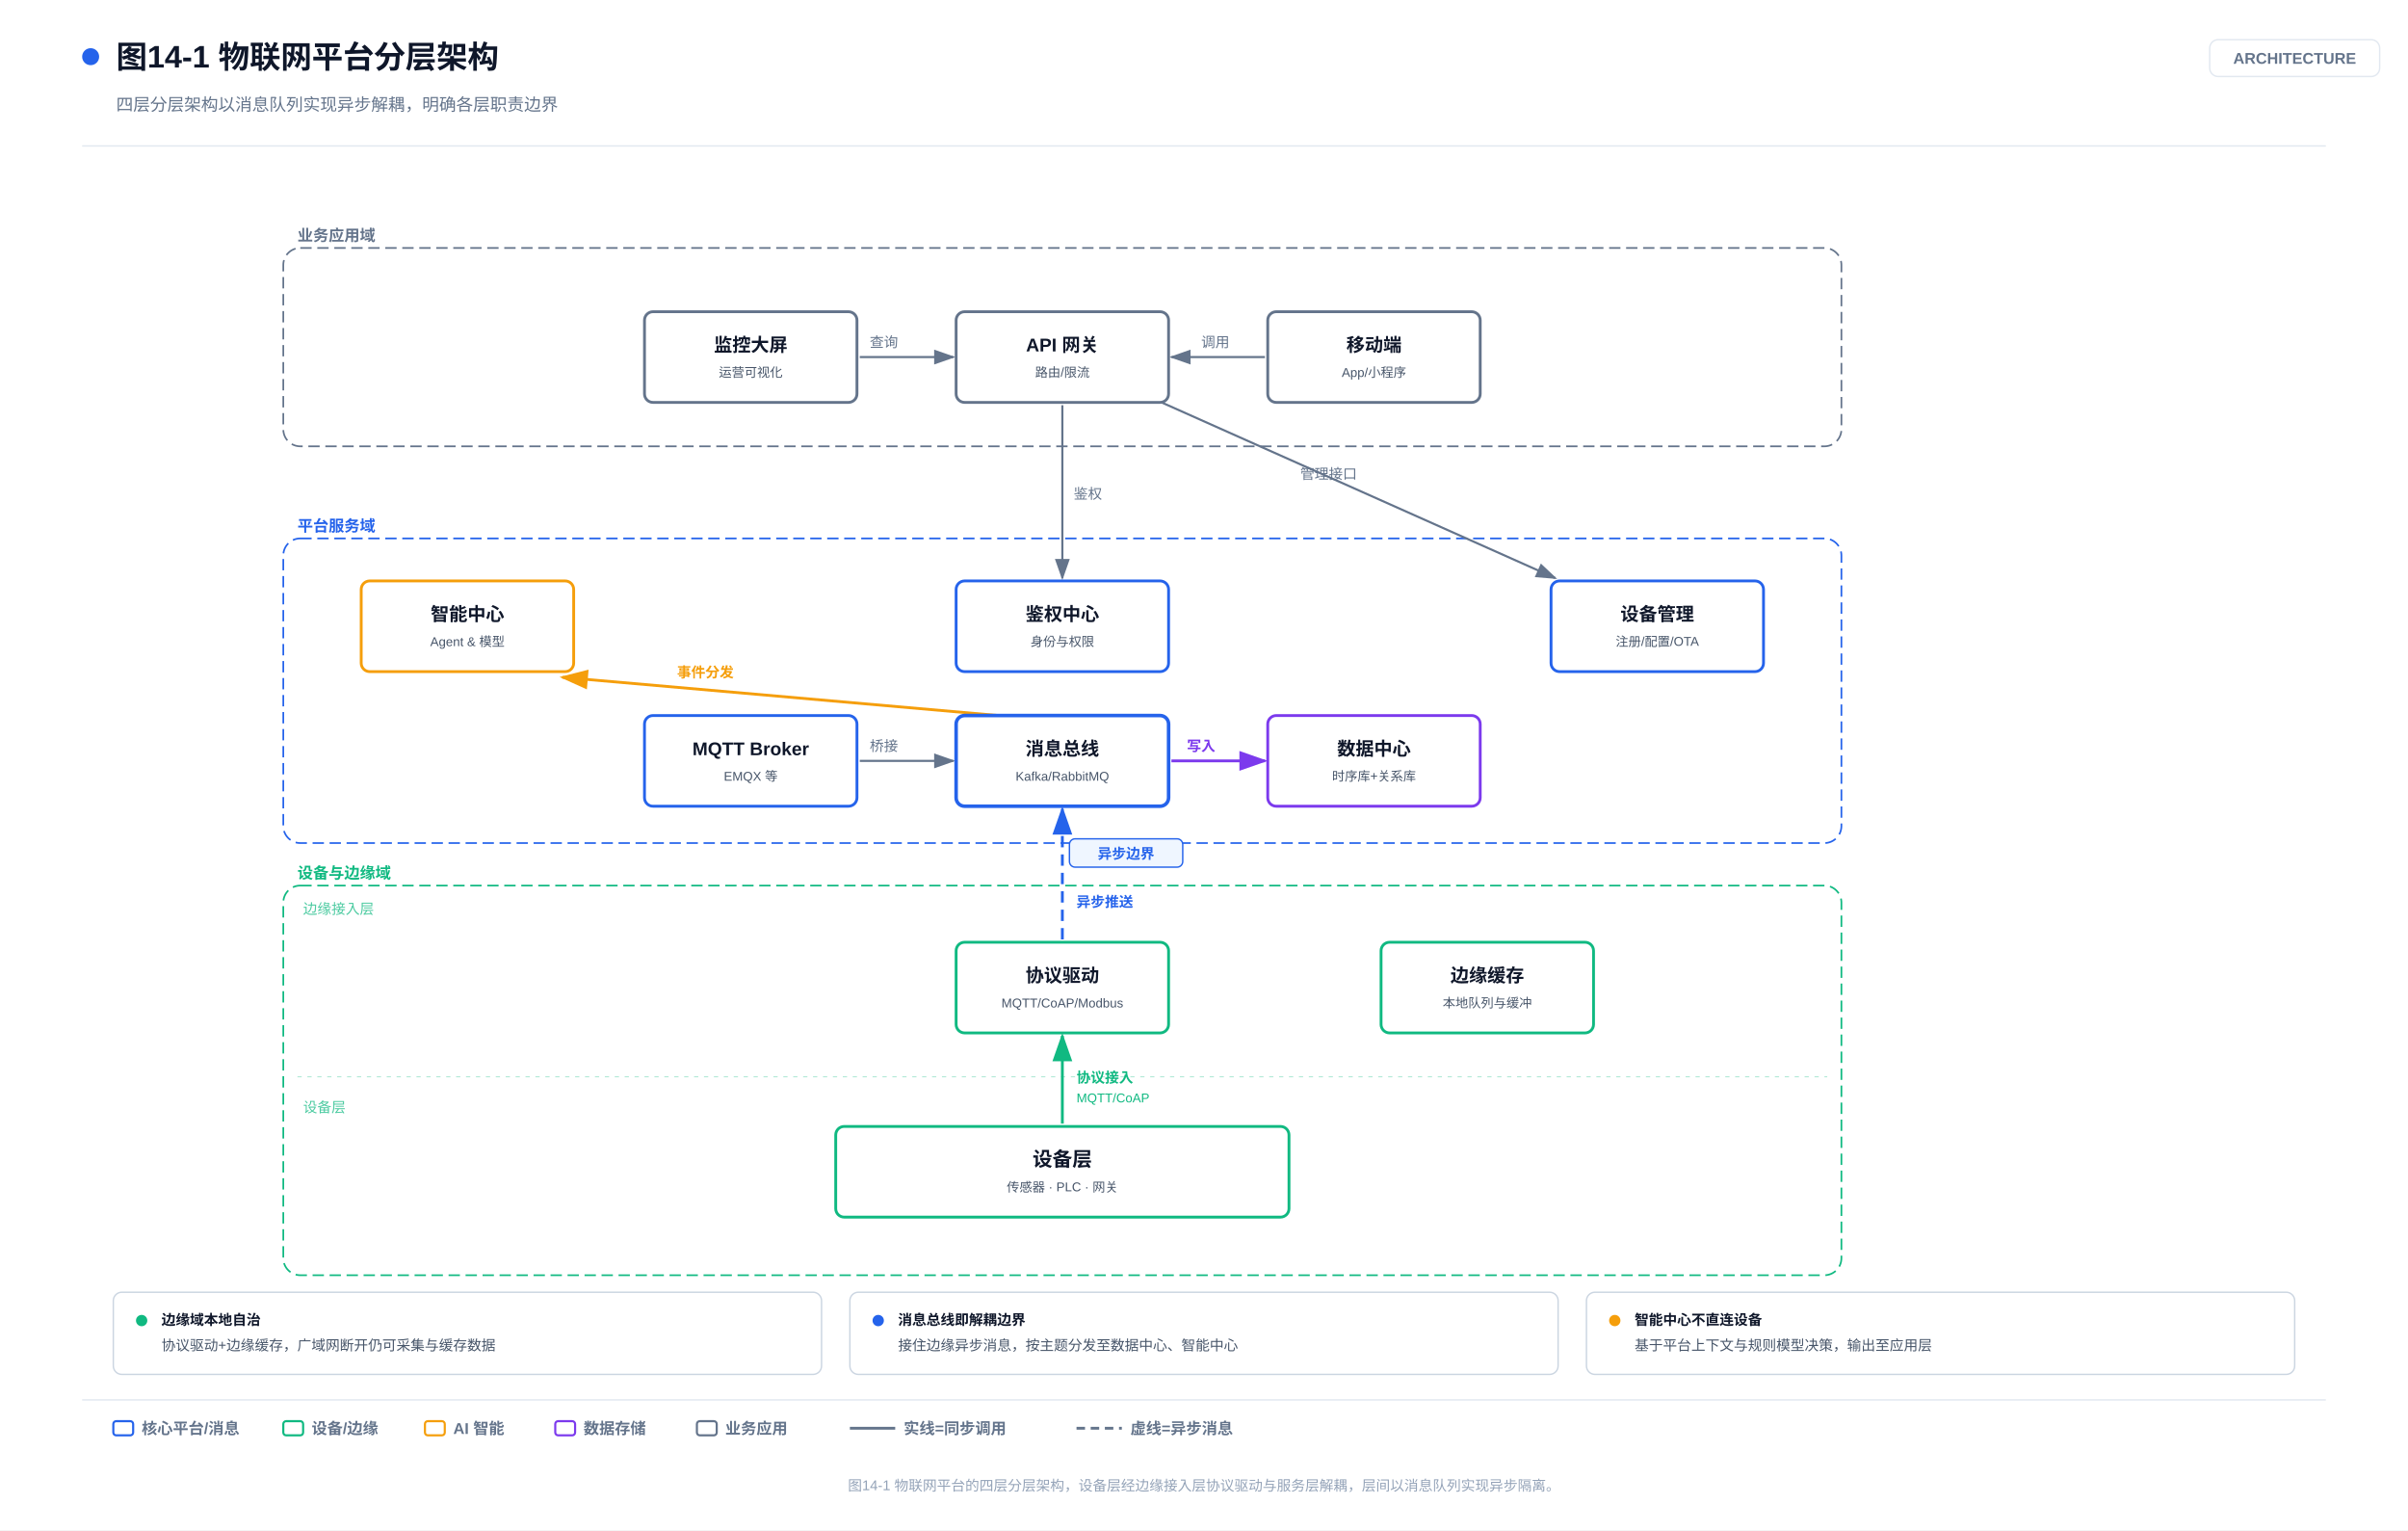
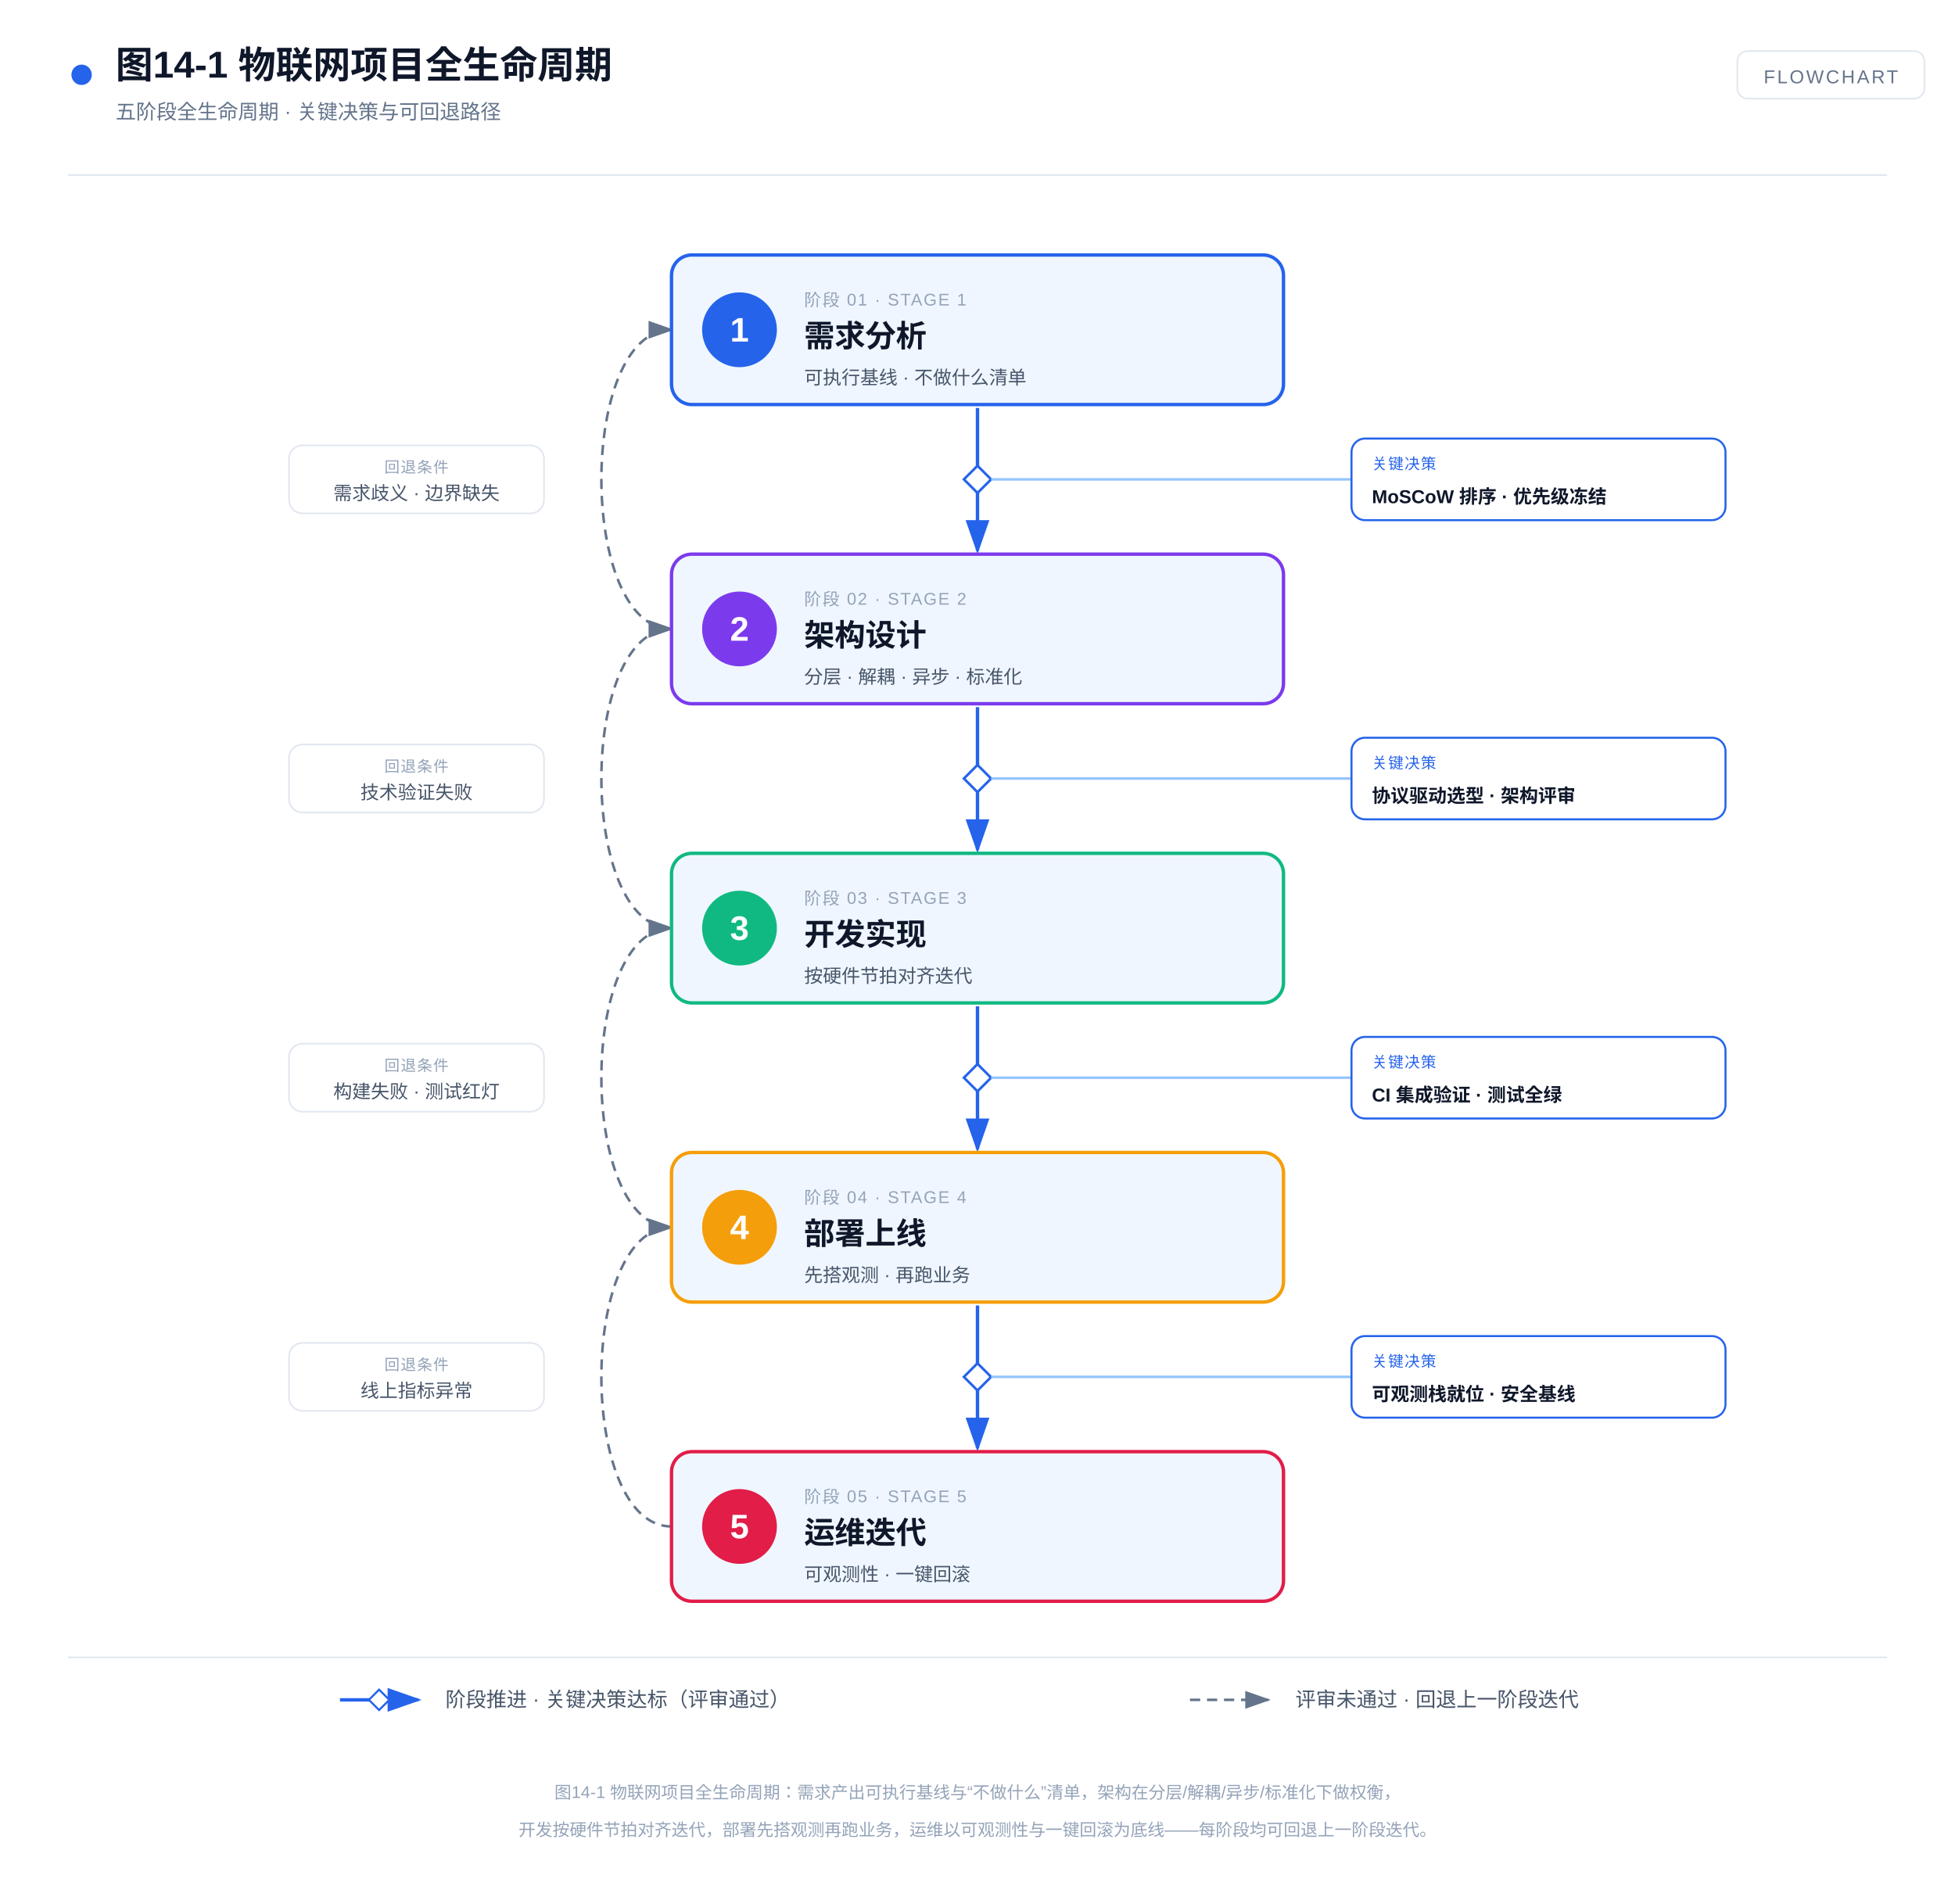
- <svg xmlns="http://www.w3.org/2000/svg" width="1700" height="1080" viewBox="0 0 1700 1080" role="img" aria-label="图14-1 物联网平台分层架构" data-style="architecture-diagram-wireframe-white" font-family="'JetBrains Mono','PingFang SC','Microsoft YaHei',Arial,sans-serif">
+ <svg xmlns="http://www.w3.org/2000/svg" width="1150" height="1120" viewBox="0 0 1150 1120" data-style="architecture-diagram-wireframe-white" font-family="'JetBrains Mono','PingFang SC','Microsoft YaHei',Arial,sans-serif">
  <defs>
    <marker id="ah-blue" markerWidth="10" markerHeight="7" refX="9" refY="3.5" orient="auto">
      <polygon points="0 0,10 3.5,0 7" fill="#2563EB" />
-     </marker>
-     <marker id="ah-green" markerWidth="10" markerHeight="7" refX="9" refY="3.5" orient="auto">
-       <polygon points="0 0,10 3.5,0 7" fill="#10B981" />
-     </marker>
-     <marker id="ah-orange" markerWidth="10" markerHeight="7" refX="9" refY="3.5" orient="auto">
-       <polygon points="0 0,10 3.5,0 7" fill="#F59E0B" />
-     </marker>
-     <marker id="ah-violet" markerWidth="10" markerHeight="7" refX="9" refY="3.5" orient="auto">
-       <polygon points="0 0,10 3.5,0 7" fill="#7C3AED" />
    </marker>
    <marker id="ah-gray" markerWidth="10" markerHeight="7" refX="9" refY="3.5" orient="auto">
      <polygon points="0 0,10 3.5,0 7" fill="#64748B" />
    </marker>
  </defs>
-   <rect x="0" y="0" width="1700" height="1080" fill="#FFFFFF" />
+   <rect x="0" y="0" width="1150" height="1120" fill="#FFFFFF" />
  <g id="title">
-     <circle cx="64" cy="40" r="6" fill="#2563EB" />
-     <text x="82" y="48" fill="#0F172A" font-size="22" font-weight="700">图14-1 物联网平台分层架构</text>
-     <text x="82" y="78" fill="#64748B" font-size="12" font-weight="500">四层分层架构以消息队列实现异步解耦，明确各层职责边界</text>
-     <rect x="1560" y="28" width="120" height="26" rx="6" fill="#FFFFFF" stroke="#E2E8F0" stroke-width="1" />
-     <text x="1620" y="45" fill="#64748B" font-size="11" font-weight="700" text-anchor="middle">ARCHITECTURE</text>
+     <circle cx="48" cy="44" r="6" fill="#2563EB" />
+     <text x="68" y="46" font-size="22" font-weight="700" fill="#0F172A">图14-1 物联网项目全生命周期</text>
+     <text x="68" y="70" font-size="12" fill="#64748B">五阶段全生命周期 · 关键决策与可回退路径</text>
+     <rect x="1022" y="30" width="110" height="28" rx="6" fill="#FFFFFF" stroke="#E2E8F0" />
+     <text x="1077" y="49" font-size="11" fill="#64748B" text-anchor="middle" letter-spacing="1.2">FLOWCHART</text>
+     <line x1="40" y1="103" x2="1110" y2="103" stroke="#E2E8F0" />
  </g>
-   <line x1="58" y1="103" x2="1642" y2="103" stroke="#E2E8F0" stroke-width="1" />
-   <g id="regions">
-     <rect x="200" y="175" width="1100" height="140" rx="12" fill="none" stroke="#64748B" stroke-width="1.2" stroke-dasharray="8 4" />
-     <text x="210" y="170" fill="#64748B" font-size="11" font-weight="600">业务应用域</text>
-     <rect x="200" y="380" width="1100" height="215" rx="12" fill="none" stroke="#2563EB" stroke-width="1.2" stroke-dasharray="8 4" />
-     <text x="210" y="375" fill="#2563EB" font-size="11" font-weight="600">平台服务域</text>
-     <rect x="200" y="625" width="1100" height="275" rx="12" fill="none" stroke="#10B981" stroke-width="1.2" stroke-dasharray="8 4" />
-     <text x="210" y="620" fill="#10B981" font-size="11" font-weight="600">设备与边缘域</text>
-     <line x1="210" y1="760" x2="1290" y2="760" stroke="#10B981" stroke-width="0.6" stroke-dasharray="3 4" opacity="0.4" />
-     <text x="214" y="645" fill="#10B981" font-size="10" font-weight="500" opacity="0.75">边缘接入层</text>
-     <text x="214" y="785" fill="#10B981" font-size="10" font-weight="500" opacity="0.75">设备层</text>
+   <g id="rollbacks" stroke="#64748B" stroke-width="1.5" stroke-dasharray="6 4" fill="none">
+     <path d="M 395 370 C 340 370, 340 194, 395 194" marker-end="url(#ah-gray)" />
+     <path d="M 395 546 C 340 546, 340 370, 395 370" marker-end="url(#ah-gray)" />
+     <path d="M 395 722 C 340 722, 340 546, 395 546" marker-end="url(#ah-gray)" />
+     <path d="M 395 898 C 340 898, 340 722, 395 722" marker-end="url(#ah-gray)" />
  </g>
-   <g id="arrows-main">
-     <path d="M 750 793 L 750 731" fill="none" stroke="#10B981" stroke-width="2" marker-end="url(#ah-green)" />
-     <text x="760" y="764" fill="#10B981" font-size="10" font-weight="600">协议接入</text>
-     <text x="760" y="778" fill="#10B981" font-size="9">MQTT/CoAP</text>
-     <path d="M 750 663 L 750 571" fill="none" stroke="#2563EB" stroke-width="2" stroke-dasharray="8 5" marker-end="url(#ah-blue)" />
-     <rect x="755" y="592" width="80" height="20" rx="4" fill="#EFF6FF" stroke="#2563EB" stroke-width="1" />
-     <text x="795" y="606" fill="#2563EB" font-size="10" font-weight="700" text-anchor="middle">异步边界</text>
-     <text x="760" y="640" fill="#2563EB" font-size="10" font-weight="600">异步推送</text>
-     <path d="M 827 537 L 893 537" fill="none" stroke="#7C3AED" stroke-width="2" marker-end="url(#ah-violet)" />
-     <text x="838" y="530" fill="#7C3AED" font-size="10" font-weight="600">写入</text>
-     <path d="M 705 505 L 397 478" fill="none" stroke="#F59E0B" stroke-width="2" marker-end="url(#ah-orange)" />
-     <text x="478" y="478" fill="#F59E0B" font-size="10" font-weight="600">事件分发</text>
+   <g id="rollback-labels">
+     <rect x="170" y="262" width="150" height="40" rx="8" fill="#FFFFFF" stroke="#E2E8F0" />
+     <text x="245" y="278" font-size="9" fill="#94A3B8" text-anchor="middle" letter-spacing="0.6">回退条件</text>
+     <text x="245" y="294" font-size="11" fill="#475569" text-anchor="middle">需求歧义 · 边界缺失</text>
+     <rect x="170" y="438" width="150" height="40" rx="8" fill="#FFFFFF" stroke="#E2E8F0" />
+     <text x="245" y="454" font-size="9" fill="#94A3B8" text-anchor="middle" letter-spacing="0.6">回退条件</text>
+     <text x="245" y="470" font-size="11" fill="#475569" text-anchor="middle">技术验证失败</text>
+     <rect x="170" y="614" width="150" height="40" rx="8" fill="#FFFFFF" stroke="#E2E8F0" />
+     <text x="245" y="630" font-size="9" fill="#94A3B8" text-anchor="middle" letter-spacing="0.6">回退条件</text>
+     <text x="245" y="646" font-size="11" fill="#475569" text-anchor="middle">构建失败 · 测试红灯</text>
+     <rect x="170" y="790" width="150" height="40" rx="8" fill="#FFFFFF" stroke="#E2E8F0" />
+     <text x="245" y="806" font-size="9" fill="#94A3B8" text-anchor="middle" letter-spacing="0.6">回退条件</text>
+     <text x="245" y="822" font-size="11" fill="#475569" text-anchor="middle">线上指标异常</text>
  </g>
-   <g id="arrows-aux">
-     <path d="M 607 252 L 673 252" fill="none" stroke="#64748B" stroke-width="1.5" marker-end="url(#ah-gray)" />
-     <text x="614" y="245" fill="#64748B" font-size="10">查询</text>
-     <path d="M 893 252 L 827 252" fill="none" stroke="#64748B" stroke-width="1.5" marker-end="url(#ah-gray)" />
-     <text x="848" y="245" fill="#64748B" font-size="10">调用</text>
-     <path d="M 750 286 L 750 408" fill="none" stroke="#64748B" stroke-width="1.5" marker-end="url(#ah-gray)" />
-     <text x="758" y="352" fill="#64748B" font-size="10">鉴权</text>
-     <path d="M 820 284 L 1098 408" fill="none" stroke="#64748B" stroke-width="1.5" marker-end="url(#ah-gray)" />
-     <text x="918" y="338" fill="#64748B" font-size="10">管理接口</text>
-     <path d="M 607 537 L 673 537" fill="none" stroke="#64748B" stroke-width="1.5" marker-end="url(#ah-gray)" />
-     <text x="614" y="530" fill="#64748B" font-size="10">桥接</text>
+   <g id="forward" stroke="#2563EB" stroke-width="2" fill="none">
+     <line x1="575" y1="240" x2="575" y2="324" marker-end="url(#ah-blue)" />
+     <line x1="575" y1="416" x2="575" y2="500" marker-end="url(#ah-blue)" />
+     <line x1="575" y1="592" x2="575" y2="676" marker-end="url(#ah-blue)" />
+     <line x1="575" y1="768" x2="575" y2="852" marker-end="url(#ah-blue)" />
  </g>
-   <g id="nodes-app">
-     <rect x="455" y="220" width="150" height="64" rx="6" fill="#FFFFFF" stroke="#64748B" stroke-width="2" />
-     <text x="530" y="248" fill="#0F172A" font-size="13" font-weight="700" text-anchor="middle">监控大屏</text>
-     <text x="530" y="266" fill="#475569" font-size="9" text-anchor="middle">运营可视化</text>
-     <rect x="675" y="220" width="150" height="64" rx="6" fill="#FFFFFF" stroke="#64748B" stroke-width="2" />
-     <text x="750" y="248" fill="#0F172A" font-size="13" font-weight="700" text-anchor="middle">API 网关</text>
-     <text x="750" y="266" fill="#475569" font-size="9" text-anchor="middle">路由/限流</text>
-     <rect x="895" y="220" width="150" height="64" rx="6" fill="#FFFFFF" stroke="#64748B" stroke-width="2" />
-     <text x="970" y="248" fill="#0F172A" font-size="13" font-weight="700" text-anchor="middle">移动端</text>
-     <text x="970" y="266" fill="#475569" font-size="9" text-anchor="middle">App/小程序</text>
+   <g id="gates" fill="#FFFFFF" stroke="#2563EB" stroke-width="1.5">
+     <polygon points="575,274 583,282 575,290 567,282" />
+     <polygon points="575,450 583,458 575,466 567,458" />
+     <polygon points="575,626 583,634 575,642 567,634" />
+     <polygon points="575,802 583,810 575,818 567,810" />
  </g>
-   <g id="nodes-platform-row1">
-     <rect x="255" y="410" width="150" height="64" rx="6" fill="#FFFFFF" stroke="#F59E0B" stroke-width="2" />
-     <text x="330" y="438" fill="#0F172A" font-size="13" font-weight="700" text-anchor="middle">智能中心</text>
-     <text x="330" y="456" fill="#475569" font-size="9" text-anchor="middle">Agent &amp; 模型</text>
-     <rect x="675" y="410" width="150" height="64" rx="6" fill="#FFFFFF" stroke="#2563EB" stroke-width="2" />
-     <text x="750" y="438" fill="#0F172A" font-size="13" font-weight="700" text-anchor="middle">鉴权中心</text>
-     <text x="750" y="456" fill="#475569" font-size="9" text-anchor="middle">身份与权限</text>
-     <rect x="1095" y="410" width="150" height="64" rx="6" fill="#FFFFFF" stroke="#2563EB" stroke-width="2" />
-     <text x="1170" y="438" fill="#0F172A" font-size="13" font-weight="700" text-anchor="middle">设备管理</text>
-     <text x="1170" y="456" fill="#475569" font-size="9" text-anchor="middle">注册/配置/OTA</text>
+   <g id="decisions">
+     <g stroke="#93C5FD" stroke-width="1.5">
+       <line x1="583" y1="282" x2="795" y2="282" />
+       <line x1="583" y1="458" x2="795" y2="458" />
+       <line x1="583" y1="634" x2="795" y2="634" />
+       <line x1="583" y1="810" x2="795" y2="810" />
+     </g>
+     <rect x="795" y="258" width="220" height="48" rx="8" fill="#FFFFFF" stroke="#2563EB" stroke-width="1.2" />
+     <text x="807" y="276" font-size="9" fill="#2563EB" letter-spacing="0.6">关键决策</text>
+     <text x="807" y="296" font-size="11" font-weight="700" fill="#0F172A">MoSCoW 排序 · 优先级冻结</text>
+     <rect x="795" y="434" width="220" height="48" rx="8" fill="#FFFFFF" stroke="#2563EB" stroke-width="1.2" />
+     <text x="807" y="452" font-size="9" fill="#2563EB" letter-spacing="0.6">关键决策</text>
+     <text x="807" y="472" font-size="11" font-weight="700" fill="#0F172A">协议驱动选型 · 架构评审</text>
+     <rect x="795" y="610" width="220" height="48" rx="8" fill="#FFFFFF" stroke="#2563EB" stroke-width="1.2" />
+     <text x="807" y="628" font-size="9" fill="#2563EB" letter-spacing="0.6">关键决策</text>
+     <text x="807" y="648" font-size="11" font-weight="700" fill="#0F172A">CI 集成验证 · 测试全绿</text>
+     <rect x="795" y="786" width="220" height="48" rx="8" fill="#FFFFFF" stroke="#2563EB" stroke-width="1.2" />
+     <text x="807" y="804" font-size="9" fill="#2563EB" letter-spacing="0.6">关键决策</text>
+     <text x="807" y="824" font-size="11" font-weight="700" fill="#0F172A">可观测栈就位 · 安全基线</text>
  </g>
-   <g id="nodes-platform-row2">
-     <rect x="455" y="505" width="150" height="64" rx="6" fill="#FFFFFF" stroke="#2563EB" stroke-width="2" />
-     <text x="530" y="533" fill="#0F172A" font-size="13" font-weight="700" text-anchor="middle">MQTT Broker</text>
-     <text x="530" y="551" fill="#475569" font-size="9" text-anchor="middle">EMQX 等</text>
-     <rect x="675" y="505" width="150" height="64" rx="6" fill="#FFFFFF" stroke="#2563EB" stroke-width="2.5" />
-     <text x="750" y="533" fill="#0F172A" font-size="13" font-weight="700" text-anchor="middle">消息总线</text>
-     <text x="750" y="551" fill="#475569" font-size="9" text-anchor="middle">Kafka/RabbitMQ</text>
-     <rect x="895" y="505" width="150" height="64" rx="6" fill="#FFFFFF" stroke="#7C3AED" stroke-width="2" />
-     <text x="970" y="533" fill="#0F172A" font-size="13" font-weight="700" text-anchor="middle">数据中心</text>
-     <text x="970" y="551" fill="#475569" font-size="9" text-anchor="middle">时序库+关系库</text>
+   <g id="nodes">
+     <g>
+       <rect x="395" y="150" width="360" height="88" rx="12" fill="#EFF6FF" stroke="#2563EB" stroke-width="2" />
+       <circle cx="435" cy="194" r="22" fill="#2563EB" />
+       <text x="435" y="194" font-size="20" font-weight="700" fill="#FFFFFF" text-anchor="middle" dominant-baseline="central">1</text>
+       <text x="473" y="180" font-size="10" fill="#94A3B8" letter-spacing="0.8">阶段 01 · STAGE 1</text>
+       <text x="473" y="204" font-size="18" font-weight="700" fill="#0F172A">需求分析</text>
+       <text x="473" y="226" font-size="11" fill="#475569">可执行基线 · 不做什么清单</text>
+     </g>
+     <g>
+       <rect x="395" y="326" width="360" height="88" rx="12" fill="#EFF6FF" stroke="#7C3AED" stroke-width="2" />
+       <circle cx="435" cy="370" r="22" fill="#7C3AED" />
+       <text x="435" y="370" font-size="20" font-weight="700" fill="#FFFFFF" text-anchor="middle" dominant-baseline="central">2</text>
+       <text x="473" y="356" font-size="10" fill="#94A3B8" letter-spacing="0.8">阶段 02 · STAGE 2</text>
+       <text x="473" y="380" font-size="18" font-weight="700" fill="#0F172A">架构设计</text>
+       <text x="473" y="402" font-size="11" fill="#475569">分层 · 解耦 · 异步 · 标准化</text>
+     </g>
+     <g>
+       <rect x="395" y="502" width="360" height="88" rx="12" fill="#EFF6FF" stroke="#10B981" stroke-width="2" />
+       <circle cx="435" cy="546" r="22" fill="#10B981" />
+       <text x="435" y="546" font-size="20" font-weight="700" fill="#FFFFFF" text-anchor="middle" dominant-baseline="central">3</text>
+       <text x="473" y="532" font-size="10" fill="#94A3B8" letter-spacing="0.8">阶段 03 · STAGE 3</text>
+       <text x="473" y="556" font-size="18" font-weight="700" fill="#0F172A">开发实现</text>
+       <text x="473" y="578" font-size="11" fill="#475569">按硬件节拍对齐迭代</text>
+     </g>
+     <g>
+       <rect x="395" y="678" width="360" height="88" rx="12" fill="#EFF6FF" stroke="#F59E0B" stroke-width="2" />
+       <circle cx="435" cy="722" r="22" fill="#F59E0B" />
+       <text x="435" y="722" font-size="20" font-weight="700" fill="#FFFFFF" text-anchor="middle" dominant-baseline="central">4</text>
+       <text x="473" y="708" font-size="10" fill="#94A3B8" letter-spacing="0.8">阶段 04 · STAGE 4</text>
+       <text x="473" y="732" font-size="18" font-weight="700" fill="#0F172A">部署上线</text>
+       <text x="473" y="754" font-size="11" fill="#475569">先搭观测 · 再跑业务</text>
+     </g>
+     <g>
+       <rect x="395" y="854" width="360" height="88" rx="12" fill="#EFF6FF" stroke="#E11D48" stroke-width="2" />
+       <circle cx="435" cy="898" r="22" fill="#E11D48" />
+       <text x="435" y="898" font-size="20" font-weight="700" fill="#FFFFFF" text-anchor="middle" dominant-baseline="central">5</text>
+       <text x="473" y="884" font-size="10" fill="#94A3B8" letter-spacing="0.8">阶段 05 · STAGE 5</text>
+       <text x="473" y="908" font-size="18" font-weight="700" fill="#0F172A">运维迭代</text>
+       <text x="473" y="930" font-size="11" fill="#475569">可观测性 · 一键回滚</text>
+     </g>
  </g>
-   <g id="nodes-edge">
-     <rect x="675" y="665" width="150" height="64" rx="6" fill="#FFFFFF" stroke="#10B981" stroke-width="2" />
-     <text x="750" y="693" fill="#0F172A" font-size="13" font-weight="700" text-anchor="middle">协议驱动</text>
-     <text x="750" y="711" fill="#475569" font-size="9" text-anchor="middle">MQTT/CoAP/Modbus</text>
-     <rect x="975" y="665" width="150" height="64" rx="6" fill="#FFFFFF" stroke="#10B981" stroke-width="2" />
-     <text x="1050" y="693" fill="#0F172A" font-size="13" font-weight="700" text-anchor="middle">边缘缓存</text>
-     <text x="1050" y="711" fill="#475569" font-size="9" text-anchor="middle">本地队列与缓冲</text>
+   <line x1="40" y1="975" x2="1110" y2="975" stroke="#E2E8F0" />
+   <g id="legend">
+     <line x1="200" y1="1000" x2="246" y2="1000" stroke="#2563EB" stroke-width="2" marker-end="url(#ah-blue)" />
+     <polygon points="223,994 229,1000 223,1006 217,1000" fill="#FFFFFF" stroke="#2563EB" stroke-width="1.2" />
+     <text x="262" y="1004" font-size="12" fill="#475569">阶段推进 · 关键决策达标（评审通过）</text>
+     <line x1="700" y1="1000" x2="746" y2="1000" stroke="#64748B" stroke-width="1.5" stroke-dasharray="6 4" marker-end="url(#ah-gray)" />
+     <text x="762" y="1004" font-size="12" fill="#475569">评审未通过 · 回退上一阶段迭代</text>
  </g>
-   <g id="nodes-device">
-     <rect x="590" y="795" width="320" height="64" rx="6" fill="#FFFFFF" stroke="#10B981" stroke-width="2" />
-     <text x="750" y="823" fill="#0F172A" font-size="14" font-weight="700" text-anchor="middle">设备层</text>
-     <text x="750" y="841" fill="#475569" font-size="9" text-anchor="middle">传感器 · PLC · 网关</text>
-   </g>
-   <g id="callouts">
-     <rect x="80" y="912" width="500" height="58" rx="6" fill="#FFFFFF" stroke="#CBD5E1" stroke-width="1" />
-     <circle cx="100" cy="932" r="4" fill="#10B981" />
-     <text x="114" y="935" fill="#0F172A" font-size="10" font-weight="700">边缘域本地自治</text>
-     <text x="114" y="953" fill="#475569" font-size="10">协议驱动+边缘缓存，广域网断开仍可采集与缓存数据</text>
-     <rect x="600" y="912" width="500" height="58" rx="6" fill="#FFFFFF" stroke="#CBD5E1" stroke-width="1" />
-     <circle cx="620" cy="932" r="4" fill="#2563EB" />
-     <text x="634" y="935" fill="#0F172A" font-size="10" font-weight="700">消息总线即解耦边界</text>
-     <text x="634" y="953" fill="#475569" font-size="10">接住边缘异步消息，按主题分发至数据中心、智能中心</text>
-     <rect x="1120" y="912" width="500" height="58" rx="6" fill="#FFFFFF" stroke="#CBD5E1" stroke-width="1" />
-     <circle cx="1140" cy="932" r="4" fill="#F59E0B" />
-     <text x="1154" y="935" fill="#0F172A" font-size="10" font-weight="700">智能中心不直连设备</text>
-     <text x="1154" y="953" fill="#475569" font-size="10">基于平台上下文与规则模型决策，输出至应用层</text>
-   </g>
-   <g id="legend">
-     <line x1="58" y1="988" x2="1642" y2="988" stroke="#E2E8F0" stroke-width="1" />
-     <rect x="80" y="1003" width="14" height="10" rx="2" fill="#FFFFFF" stroke="#2563EB" stroke-width="1.5" />
-     <text x="100" y="1012" fill="#64748B" font-size="11" font-weight="600">核心平台/消息</text>
-     <rect x="200" y="1003" width="14" height="10" rx="2" fill="#FFFFFF" stroke="#10B981" stroke-width="1.5" />
-     <text x="220" y="1012" fill="#64748B" font-size="11" font-weight="600">设备/边缘</text>
-     <rect x="300" y="1003" width="14" height="10" rx="2" fill="#FFFFFF" stroke="#F59E0B" stroke-width="1.5" />
-     <text x="320" y="1012" fill="#64748B" font-size="11" font-weight="600">AI 智能</text>
-     <rect x="392" y="1003" width="14" height="10" rx="2" fill="#FFFFFF" stroke="#7C3AED" stroke-width="1.5" />
-     <text x="412" y="1012" fill="#64748B" font-size="11" font-weight="600">数据存储</text>
-     <rect x="492" y="1003" width="14" height="10" rx="2" fill="#FFFFFF" stroke="#64748B" stroke-width="1.5" />
-     <text x="512" y="1012" fill="#64748B" font-size="11" font-weight="600">业务应用</text>
-     <line x1="600" y1="1008" x2="632" y2="1008" stroke="#64748B" stroke-width="2" />
-     <text x="638" y="1012" fill="#64748B" font-size="11" font-weight="600">实线=同步调用</text>
-     <line x1="760" y1="1008" x2="792" y2="1008" stroke="#64748B" stroke-width="2" stroke-dasharray="6 4" />
-     <text x="798" y="1012" fill="#64748B" font-size="11" font-weight="600">虚线=异步消息</text>
-   </g>
-   <text x="850" y="1052" fill="#94A3B8" font-size="10" text-anchor="middle">图14-1 物联网平台的四层分层架构，设备层经边缘接入层协议驱动与服务层解耦，层间以消息队列实现异步隔离。</text>
+   <text x="575" y="1058" font-size="10" fill="#94A3B8" text-anchor="middle">图14-1 物联网项目全生命周期：需求产出可执行基线与“不做什么”清单，架构在分层/解耦/异步/标准化下做权衡，</text>
+   <text x="575" y="1080" font-size="10" fill="#94A3B8" text-anchor="middle">开发按硬件节拍对齐迭代，部署先搭观测再跑业务，运维以可观测性与一键回滚为底线——每阶段均可回退上一阶段迭代。</text>
</svg>
